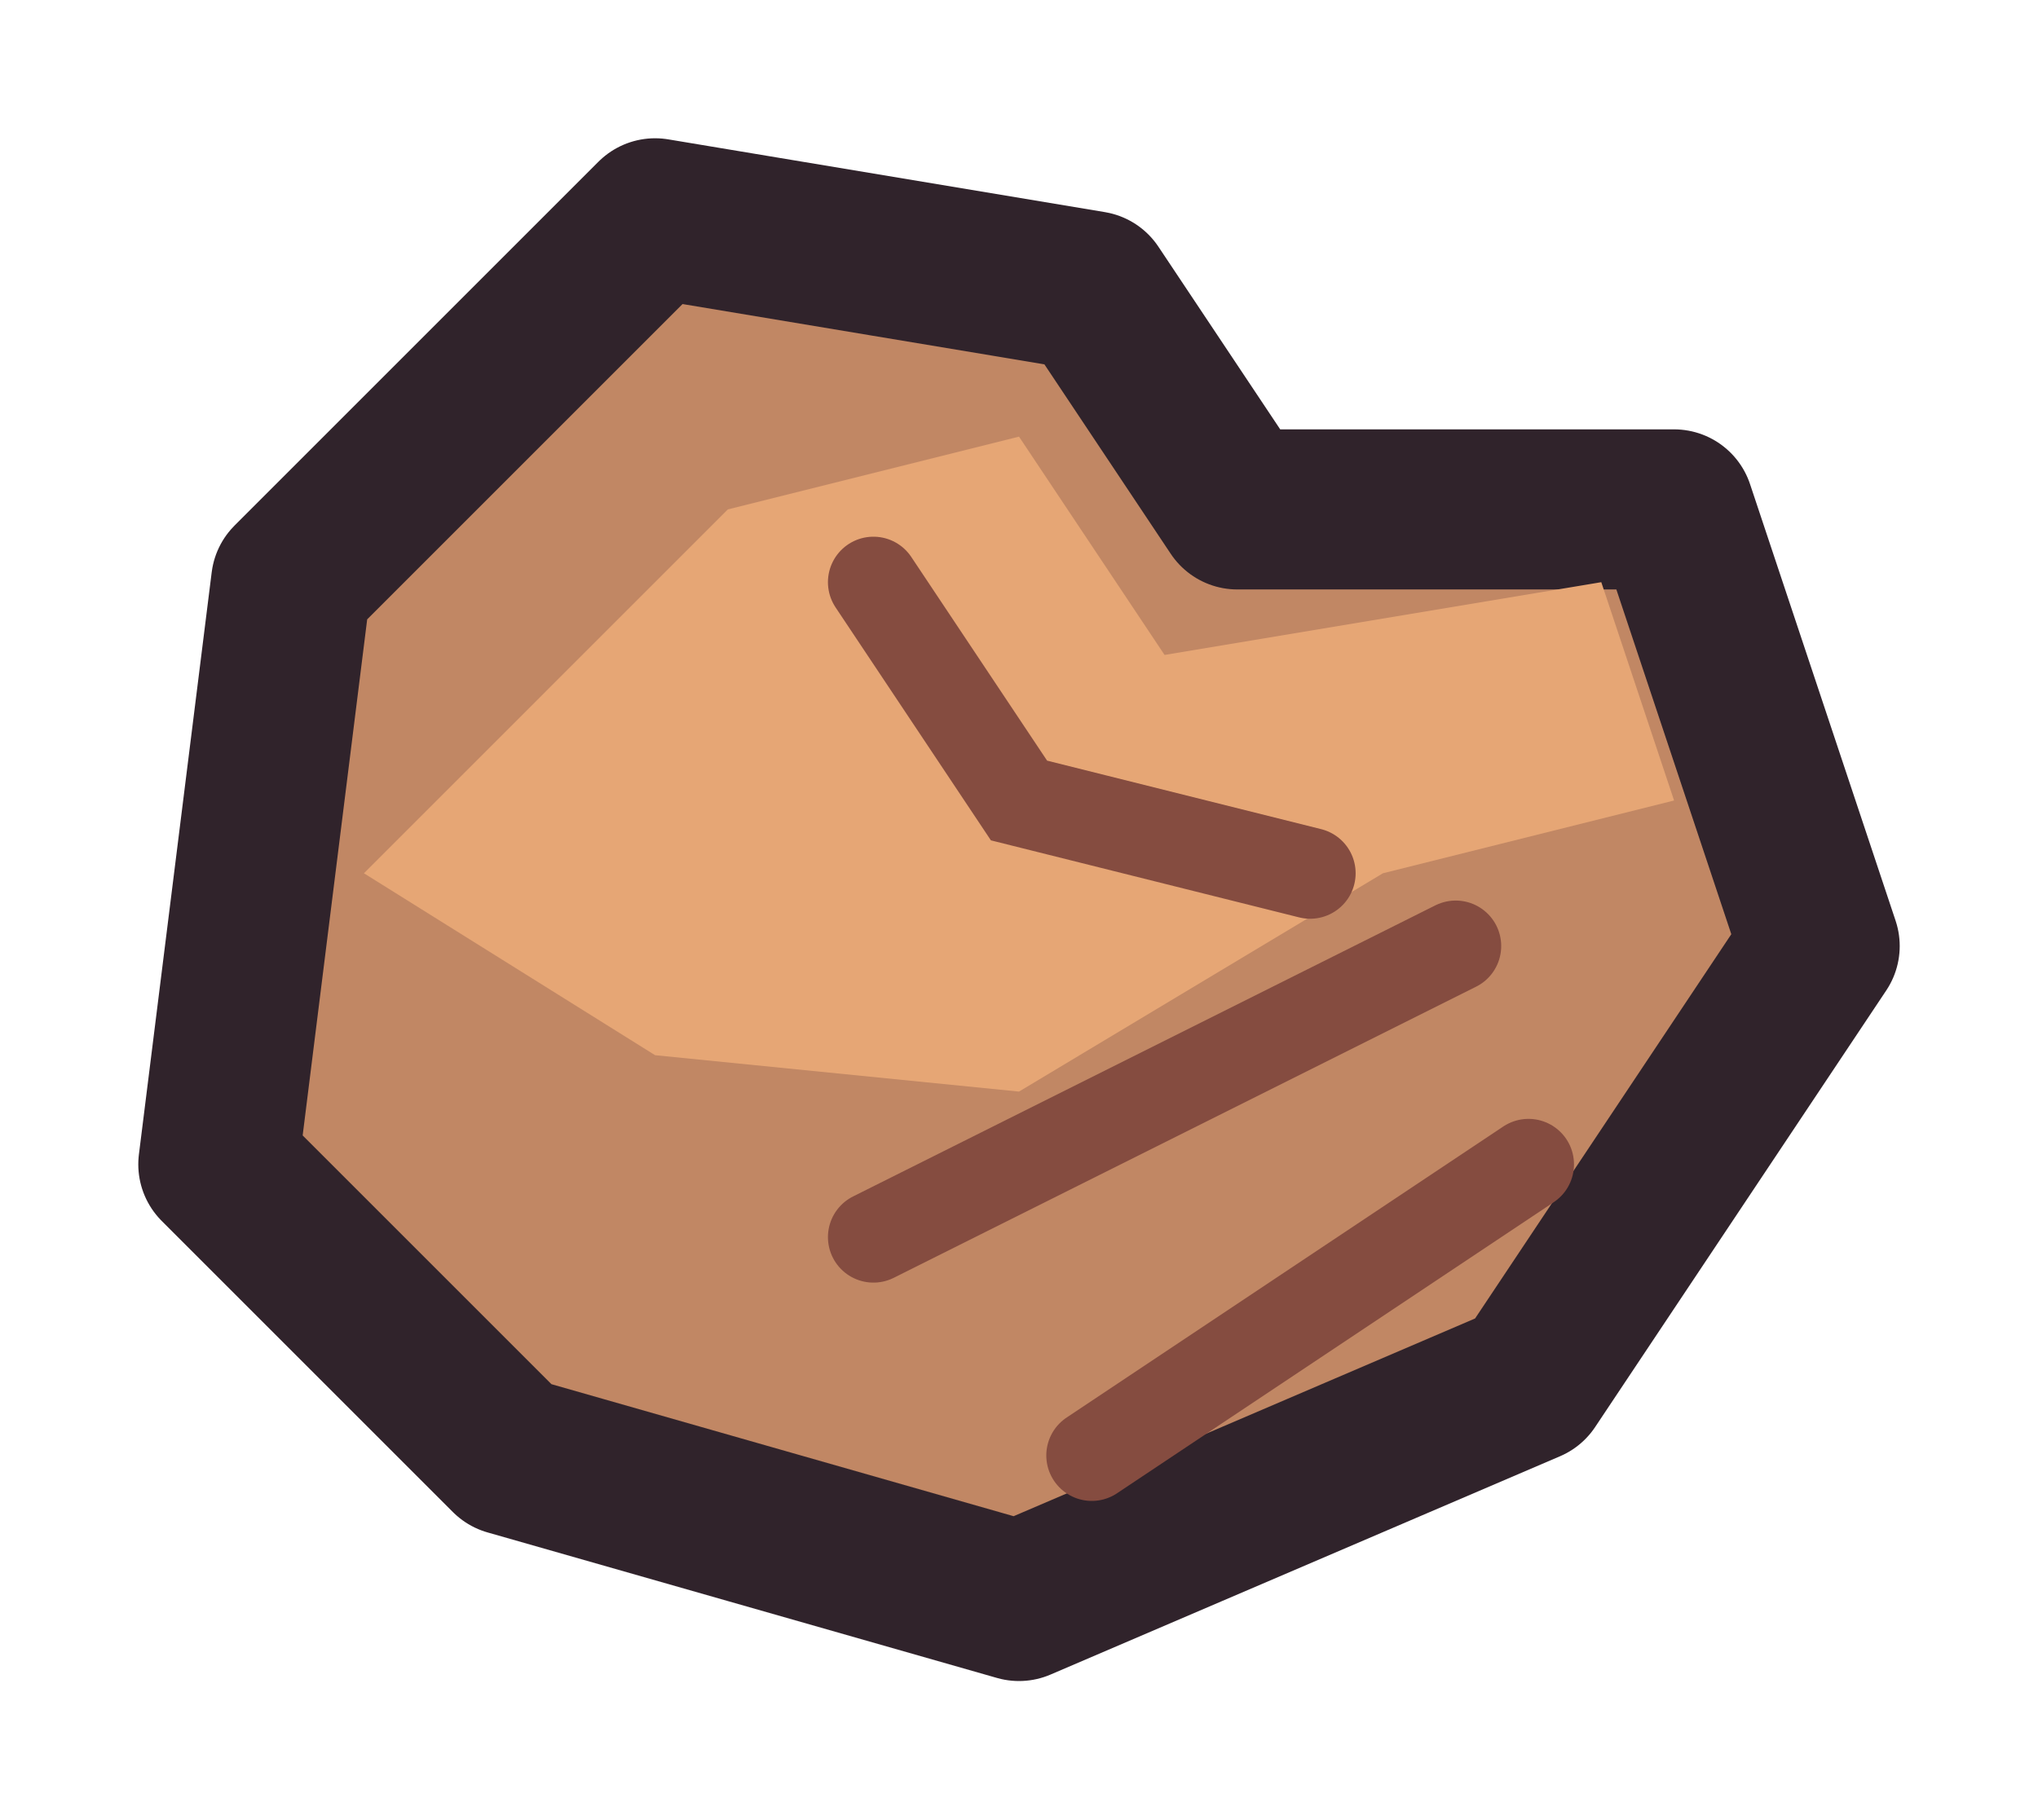
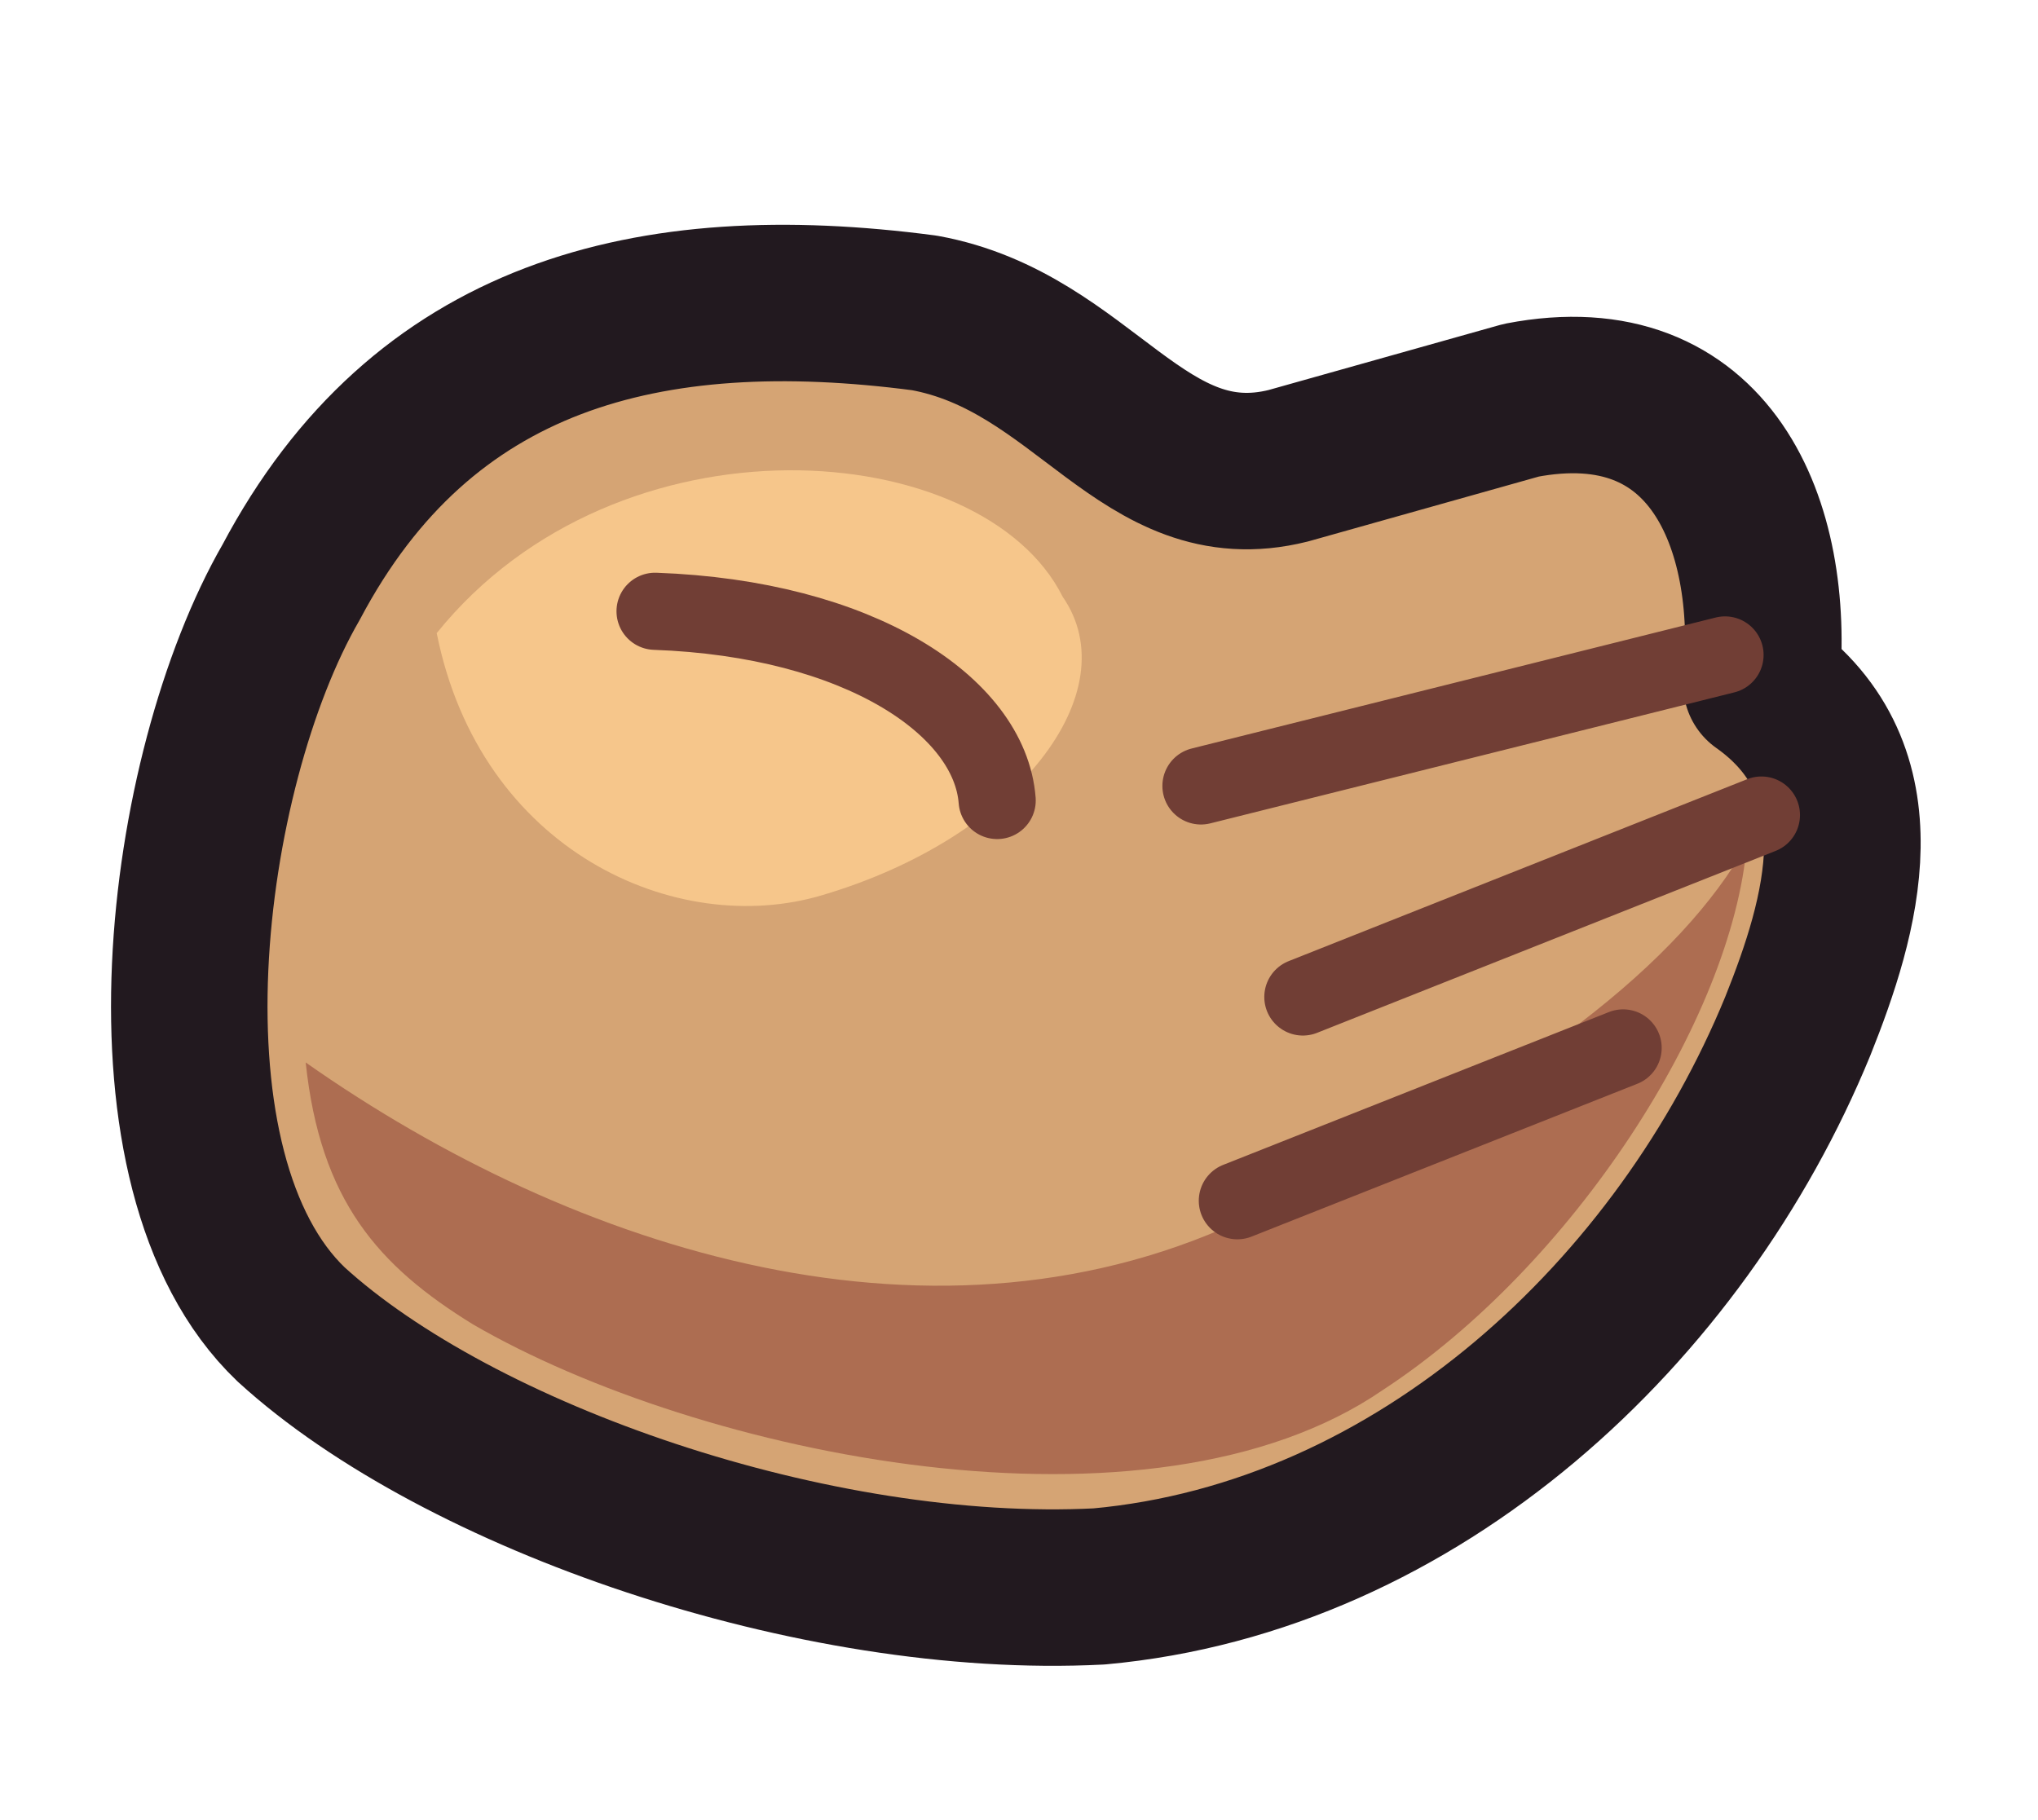
<svg xmlns="http://www.w3.org/2000/svg" width="28" height="25" viewBox="-12 -12 28 25">
-   <path d="M-8-4-3-9 3-8 5-5 11-5 13 1 9 7 2 10-5 8-9 4Z" fill="#c18764" stroke="#30232b" stroke-width="2.2" stroke-linejoin="round" />
-   <path d="m-7 0 5-5 4-1 2 3 6-1 1 3-4 1-5 3-5-.5z" fill="#e6a675" />
-   <path d="m0 5 8-4m-5 7 6-4m-9-8 2 3 4 1" fill="none" stroke="#854c40" stroke-width="1.25" stroke-linecap="round" />
+   <path d="M-8-4c1.8-3.4 4.9-4.2 8.7-3.7 2.2.4 3 2.6 5 2.1l3.2-.9c2.6-.5 3.5 1.7 3.3 3.9 1.7 1.2 1.1 3.2.5 4.7-1.6 3.9-5.2 7.3-9.6 7.7C-.8 10-5.7 8.3-8 6.2-10.2 4.1-9.5-1.4-8-4Z" fill="#d5a474" stroke="#22191f" stroke-width="2.15" stroke-linejoin="round" />
+   <path d="M-7.8 2.6C-4.1 5.2.9 6.8 5.2 4.7 9 2.9 11.1 1.2 12-.4c-.2 2.4-2.4 5.8-5 7.5-3.2 2.2-9.4.9-12.5-.9-1.3-.8-2.1-1.7-2.3-3.6Z" fill="#ad6d51" />
+   <path d="M-6-3.3C-3.5-6.4 1.5-6 2.6-3.8 3.5-2.5 2-.5-.7.3-2.7.9-5.4-.3-6-3.3Z" fill="#f6c68b" />
+   <path d="M4.5-1.2 11.7-3m-5.8 4.7 6.3-2.5M5 4.5l5.3-2.1M-3-3.6c2.8.1 4.6 1.3 4.7 2.6" fill="none" stroke="#713e35" stroke-width="1.06" stroke-linecap="round" />
</svg>
